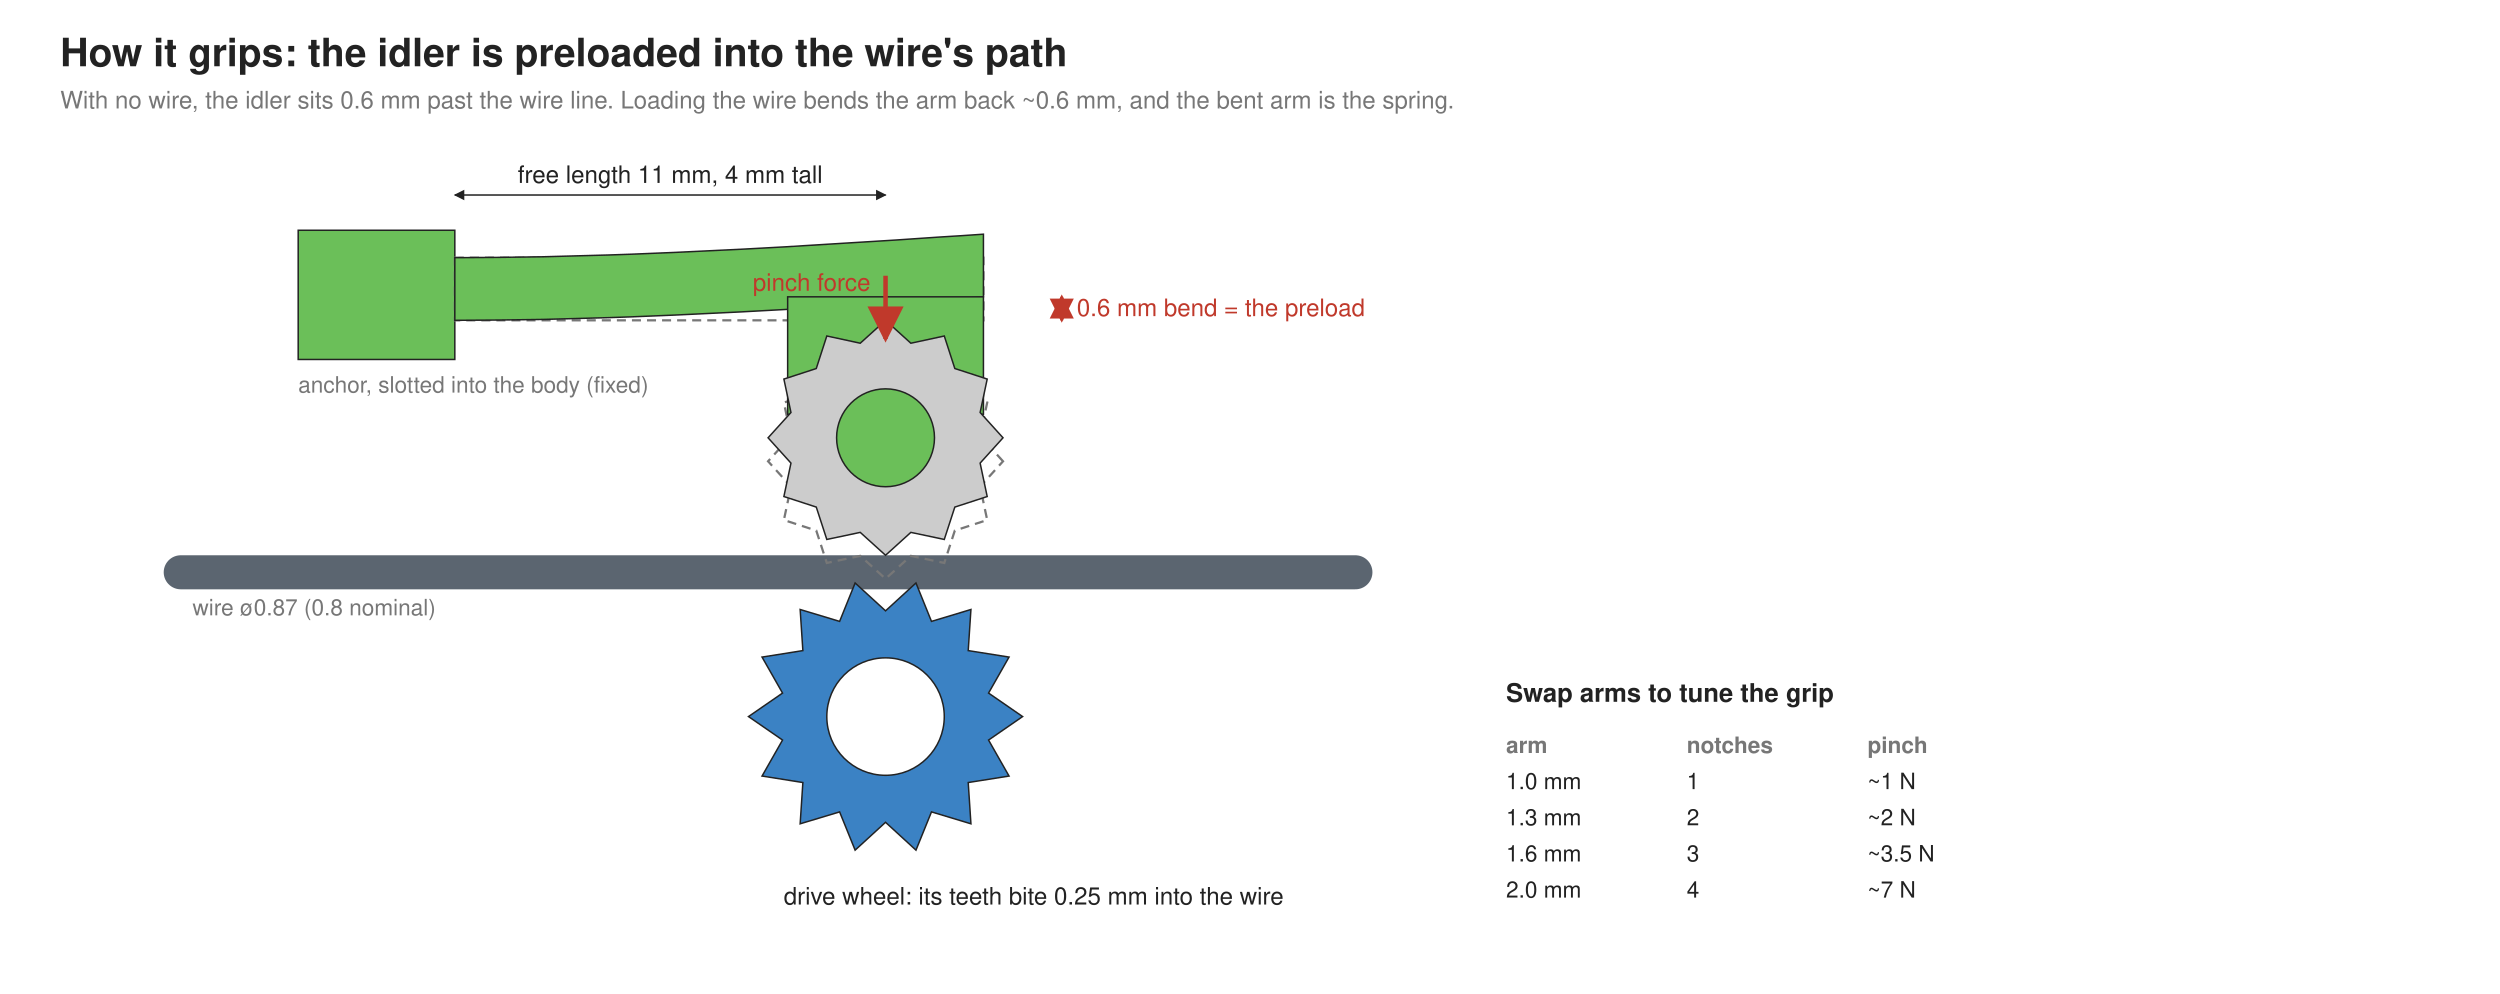
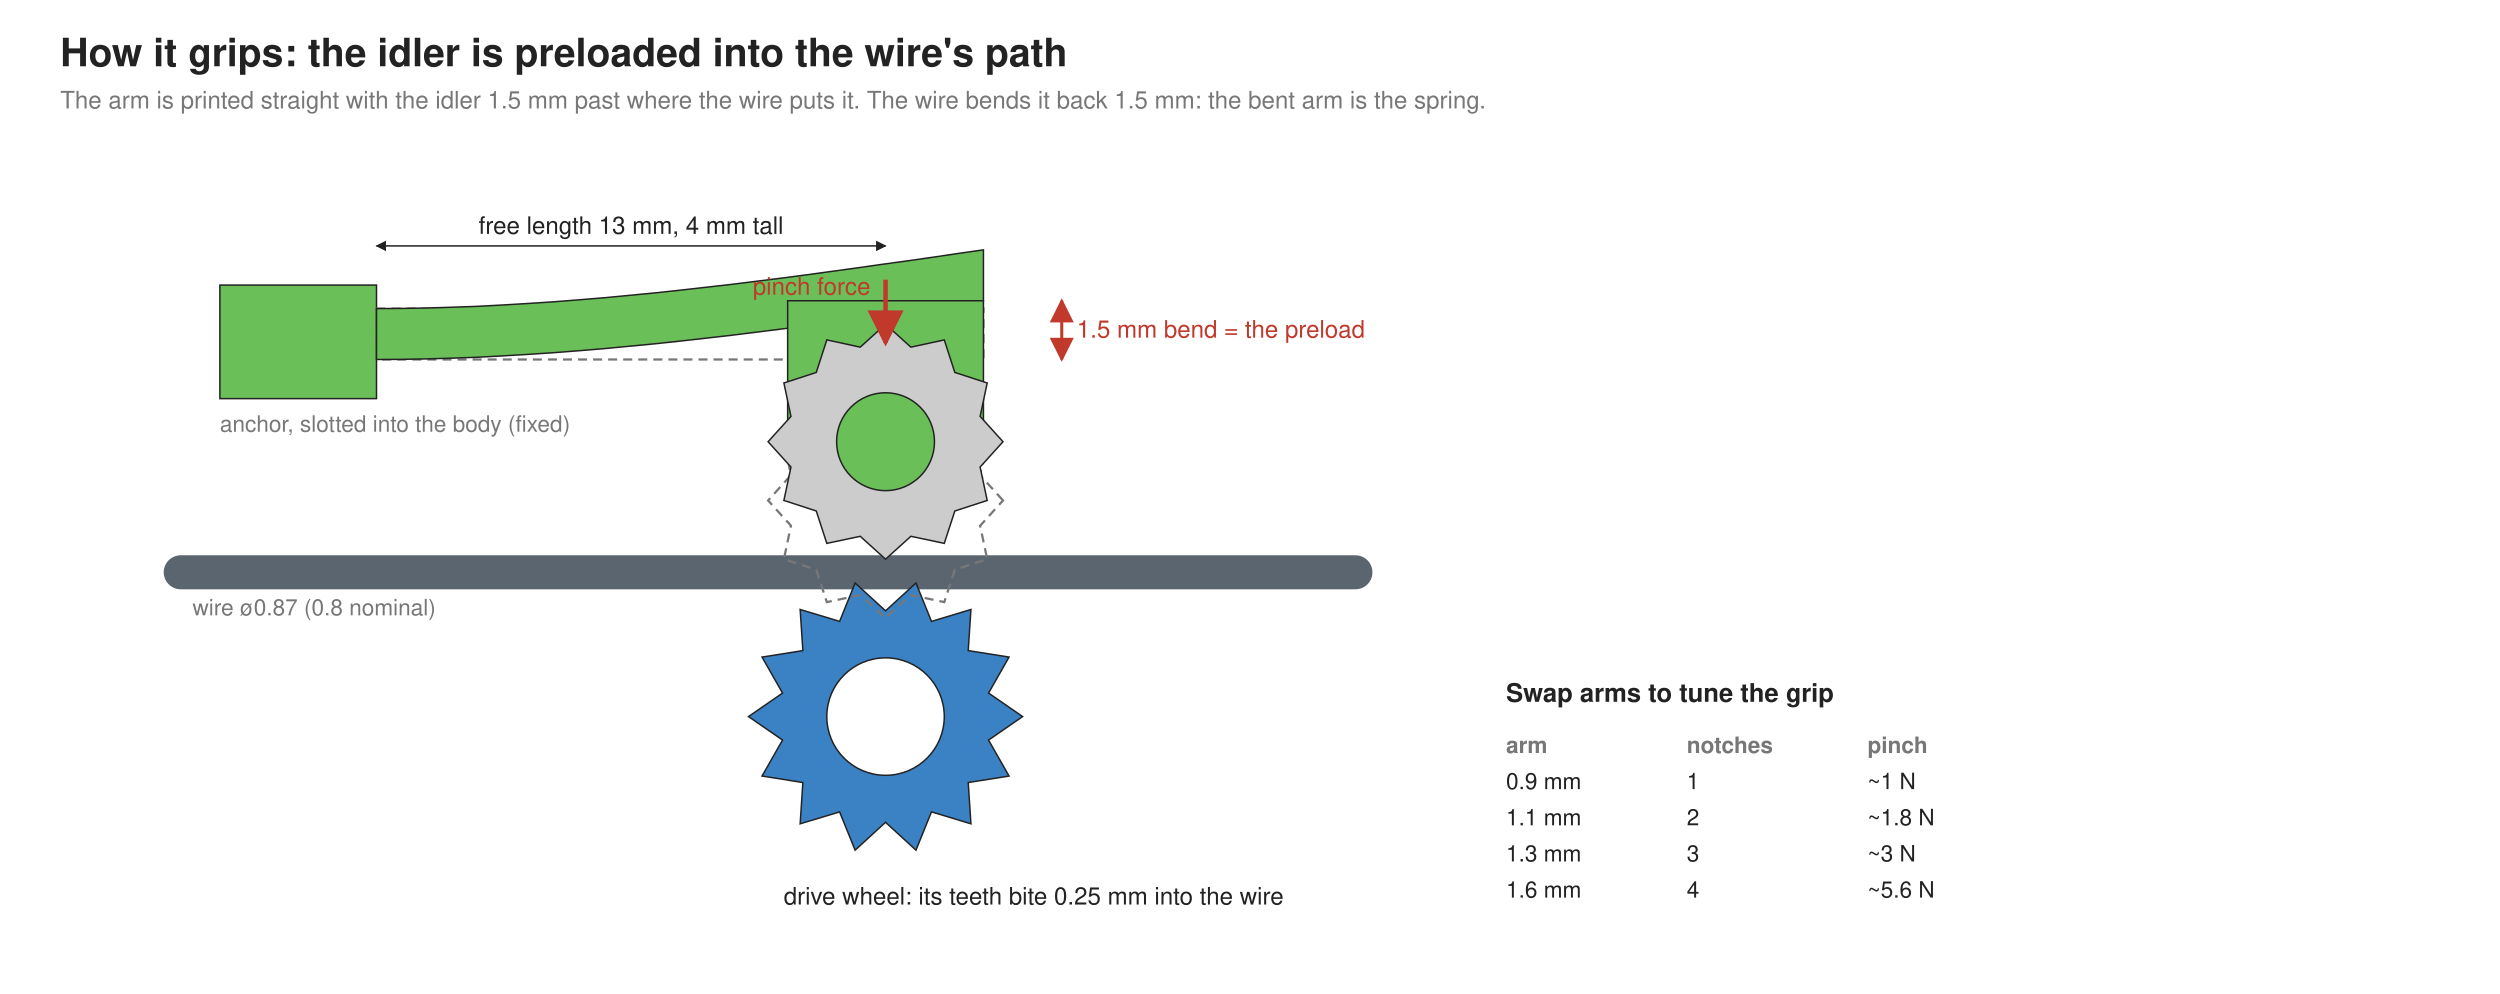
<svg xmlns="http://www.w3.org/2000/svg" width="1660" height="660" viewBox="0 0 1660 660">
  <defs>
    <marker id="a" viewBox="0 0 10 10" refX="9" refY="5" markerWidth="7" markerHeight="7" orient="auto-start-reverse">
      <path d="M0,0 L10,5 L0,10 z" fill="#222" />
    </marker>
    <marker id="r" viewBox="0 0 10 10" refX="9" refY="5" markerWidth="8" markerHeight="8" orient="auto-start-reverse">
      <path d="M0,0 L10,5 L0,10 z" fill="#c0392b" />
    </marker>
  </defs>
  <rect width="1660" height="660" fill="white" />
  <text x="40" y="44" font-family="Helvetica, Arial, sans-serif" font-size="26" font-weight="bold" fill="#222">How it grips: the idler is preloaded into the wire's path</text>
-   <text x="40" y="72" font-family="Helvetica, Arial, sans-serif" font-size="16" fill="#777">With no wire, the idler sits 0.6 mm past the wire line. Loading the wire bends the arm back ~0.6 mm, and the bent arm is the spring.</text>
+   <text x="40" y="72" font-family="Helvetica, Arial, sans-serif" font-size="16" fill="#777">The arm is printed straight with the idler 1.5 mm past where the wire puts it. The wire bends it back 1.5 mm: the bent arm is the spring.</text>
  <line x1="120" y1="380" x2="900" y2="380" stroke="#5b6570" stroke-width="22.6" stroke-linecap="round" />
  <text x="127.8" y="408.6" font-family="Helvetica, Arial, sans-serif" font-size="15" fill="#777">wire ø0.87 (0.8 nominal)</text>
  <polygon points="679.0,475.8 656.4,460.2 670.0,436.3 642.9,432.0 644.7,404.7 618.5,412.6 608.2,387.1 588.0,405.6 567.8,387.1 557.5,412.6 531.3,404.7 533.1,432.0 506.0,436.3 519.6,460.2 497.0,475.8 519.6,491.4 506.0,515.3 533.1,519.6 531.3,547.0 557.5,539.1 567.8,564.5 588.0,546.0 608.2,564.5 618.5,539.1 644.7,547.0 642.9,519.6 670.0,515.3 656.4,491.4" fill="#3b82c4" stroke="#222" />
  <circle cx="588" cy="475.81" r="39.0" fill="white" stroke="#222" />
-   <rect x="198" y="152.89" width="104" height="85.8" fill="#6bbf59" stroke="#222" />
-   <text x="198" y="260.69" font-family="Helvetica, Arial, sans-serif" font-size="15" fill="#777">anchor, slotted into the body (fixed)</text>
-   <polygon points="302.0,171.1 316.6,171.1 331.2,171.1 345.9,171.1 360.5,171.1 375.1,171.1 389.8,171.1 404.4,171.1 419.0,171.1 433.6,171.1 448.2,171.1 462.9,171.1 477.5,171.1 492.1,171.1 506.8,171.1 521.4,171.1 536.0,171.1 550.6,171.1 565.2,171.1 579.9,171.1 594.5,171.1 609.1,171.1 623.8,171.1 638.4,171.1 653.0,171.1 653.0,212.7 638.4,212.7 623.8,212.7 609.1,212.7 594.5,212.7 579.9,212.7 565.2,212.7 550.6,212.7 536.0,212.7 521.4,212.7 506.8,212.7 492.1,212.7 477.5,212.7 462.9,212.7 448.2,212.7 433.6,212.7 419.0,212.7 404.4,212.7 389.8,212.7 375.1,212.7 360.5,212.7 345.9,212.7 331.2,212.7 316.6,212.7 302.0,212.7" fill="none" stroke="#777" stroke-width="1.5" stroke-dasharray="6 4" />
-   <polygon points="302.0,171.1 316.6,171.0 331.2,170.9 345.9,170.7 360.5,170.5 375.1,170.1 389.8,169.7 404.4,169.3 419.0,168.8 433.6,168.2 448.2,167.6 462.9,166.9 477.5,166.2 492.1,165.5 506.8,164.7 521.4,163.9 536.0,163.0 550.6,162.1 565.2,161.2 579.9,160.3 594.5,159.4 609.1,158.4 623.8,157.4 638.4,156.5 653.0,155.5 653.0,197.1 638.4,198.1 623.8,199.0 609.1,200.0 594.5,201.0 579.9,201.9 565.2,202.8 550.6,203.7 536.0,204.6 521.4,205.5 506.8,206.3 492.1,207.1 477.5,207.8 462.9,208.5 448.2,209.2 433.6,209.8 419.0,210.4 404.4,210.9 389.8,211.3 375.1,211.7 360.5,212.1 345.9,212.3 331.2,212.5 316.6,212.6 302.0,212.7" fill="#6bbf59" stroke="#222" />
-   <polygon points="666.0,306.3 650.8,289.5 655.5,267.3 634.0,260.3 627.0,238.7 604.8,243.5 588.0,228.3 571.2,243.5 549.0,238.7 542.0,260.3 520.5,267.3 525.2,289.5 510.0,306.3 525.2,323.1 520.5,345.3 542.0,352.3 549.0,373.8 571.2,369.1 588.0,384.3 604.8,369.1 627.0,373.8 634.0,352.3 655.5,345.3 650.8,323.1" fill="none" stroke="#777" stroke-width="1.5" stroke-dasharray="6 4" />
-   <rect x="523.0" y="197.09" width="130" height="78" fill="#6bbf59" stroke="#222" />
-   <polygon points="666.0,290.7 650.8,273.9 655.5,251.7 634.0,244.7 627.0,223.1 604.8,227.9 588.0,212.7 571.2,227.9 549.0,223.1 542.0,244.7 520.5,251.7 525.2,273.9 510.0,290.7 525.2,307.5 520.5,329.7 542.0,336.7 549.0,358.2 571.2,353.5 588.0,368.7 604.8,353.5 627.0,358.2 634.0,336.7 655.5,329.7 650.8,307.5" fill="#cccccc" stroke="#222" />
-   <circle cx="588" cy="290.69" r="32.5" fill="#6bbf59" stroke="#222" />
-   <line x1="302" y1="129.49" x2="588" y2="129.49" stroke="#222" marker-start="url(#a)" marker-end="url(#a)" />
-   <text x="445.0" y="121.49" font-family="Helvetica, Arial, sans-serif" font-size="16" fill="#222" text-anchor="middle">free length 11 mm, 4 mm tall</text>
-   <line x1="705.0" y1="212.69" x2="705.0" y2="197.09" stroke="#c0392b" stroke-width="2" marker-start="url(#r)" marker-end="url(#r)" />
-   <text x="715.0" y="209.89" font-family="Helvetica, Arial, sans-serif" font-size="16" fill="#c0392b">0.6 mm bend = the preload</text>
-   <line x1="588" y1="183.09" x2="588" y2="225.09" stroke="#c0392b" stroke-width="3" marker-end="url(#r)" />
-   <text x="578" y="193.09" font-family="Helvetica, Arial, sans-serif" font-size="16" fill="#c0392b" text-anchor="end">pinch force</text>
+   <rect x="146" y="189.29" width="104" height="75.4" fill="#6bbf59" stroke="#222" />
+   <text x="146" y="286.69" font-family="Helvetica, Arial, sans-serif" font-size="15" fill="#777">anchor, slotted into the body (fixed)</text>
+   <polygon points="250.0,204.9 266.8,204.9 283.6,204.9 300.4,204.9 317.2,204.9 334.0,204.9 350.8,204.9 367.5,204.9 384.3,204.9 401.1,204.9 417.9,204.9 434.7,204.9 451.5,204.9 468.3,204.9 485.1,204.9 501.9,204.9 518.7,204.9 535.5,204.9 552.2,204.9 569.0,204.9 585.8,204.9 602.6,204.9 619.4,204.9 636.2,204.9 653.0,204.9 653.0,238.7 636.2,238.7 619.4,238.7 602.6,238.7 585.8,238.7 569.0,238.7 552.2,238.7 535.5,238.7 518.7,238.7 501.9,238.7 485.1,238.7 468.3,238.7 451.5,238.7 434.7,238.7 417.9,238.7 401.1,238.7 384.3,238.7 367.5,238.7 350.8,238.7 334.0,238.7 317.2,238.7 300.4,238.7 283.6,238.7 266.8,238.7 250.0,238.7" fill="none" stroke="#777" stroke-width="1.5" stroke-dasharray="6 4" />
+   <polygon points="250.0,204.9 266.8,204.8 283.6,204.5 300.4,204.0 317.2,203.4 334.0,202.5 350.8,201.5 367.5,200.4 384.3,199.1 401.1,197.7 417.9,196.1 434.7,194.5 451.5,192.7 468.3,190.8 485.1,188.9 501.9,186.8 518.7,184.7 535.5,182.5 552.2,180.2 569.0,177.9 585.8,175.5 602.6,173.2 619.4,170.8 636.2,168.3 653.0,165.9 653.0,199.7 636.2,202.1 619.4,204.6 602.6,207.0 585.8,209.3 569.0,211.7 552.2,214.0 535.5,216.3 518.7,218.5 501.9,220.6 485.1,222.7 468.3,224.6 451.5,226.5 434.7,228.3 417.9,229.9 401.1,231.5 384.3,232.9 367.5,234.2 350.8,235.3 334.0,236.3 317.2,237.2 300.4,237.8 283.6,238.3 266.8,238.6 250.0,238.7" fill="#6bbf59" stroke="#222" />
+   <polygon points="666.0,332.3 650.8,315.5 655.5,293.3 634.0,286.3 627.0,264.7 604.8,269.5 588.0,254.3 571.2,269.5 549.0,264.7 542.0,286.3 520.5,293.3 525.2,315.5 510.0,332.3 525.2,349.1 520.5,371.3 542.0,378.3 549.0,399.8 571.2,395.1 588.0,410.3 604.8,395.1 627.0,399.8 634.0,378.3 655.5,371.3 650.8,349.1" fill="none" stroke="#777" stroke-width="1.5" stroke-dasharray="6 4" />
+   <rect x="523.0" y="199.69" width="130" height="93.6" fill="#6bbf59" stroke="#222" />
+   <polygon points="666.0,293.3 650.8,276.5 655.5,254.3 634.0,247.3 627.0,225.7 604.8,230.5 588.0,215.3 571.2,230.5 549.0,225.7 542.0,247.3 520.5,254.3 525.2,276.5 510.0,293.3 525.2,310.1 520.5,332.3 542.0,339.3 549.0,360.8 571.2,356.1 588.0,371.3 604.8,356.1 627.0,360.8 634.0,339.3 655.5,332.3 650.8,310.1" fill="#cccccc" stroke="#222" />
+   <circle cx="588" cy="293.29" r="32.5" fill="#6bbf59" stroke="#222" />
+   <line x1="250" y1="163.29" x2="588" y2="163.29" stroke="#222" marker-start="url(#a)" marker-end="url(#a)" />
+   <text x="419.0" y="155.29" font-family="Helvetica, Arial, sans-serif" font-size="16" fill="#222" text-anchor="middle">free length 13 mm, 4 mm tall</text>
+   <line x1="705.0" y1="238.69" x2="705.0" y2="199.69" stroke="#c0392b" stroke-width="2" marker-start="url(#r)" marker-end="url(#r)" />
+   <text x="715.0" y="224.19" font-family="Helvetica, Arial, sans-serif" font-size="16" fill="#c0392b">1.5 mm bend = the preload</text>
+   <line x1="588" y1="185.69" x2="588" y2="227.69" stroke="#c0392b" stroke-width="3" marker-end="url(#r)" />
+   <text x="578" y="195.69" font-family="Helvetica, Arial, sans-serif" font-size="16" fill="#c0392b" text-anchor="end">pinch force</text>
  <text x="520.4" y="600.61" font-family="Helvetica, Arial, sans-serif" font-size="16" fill="#222">drive wheel: its teeth bite 0.25 mm into the wire</text>
  <text x="1000" y="466" font-family="Helvetica, Arial, sans-serif" font-size="17" font-weight="bold" fill="#222">Swap arms to tune the grip</text>
  <text x="1000" y="500" font-family="Helvetica, Arial, sans-serif" font-size="15" fill="#777" font-weight="bold">arm</text>
  <text x="1120" y="500" font-family="Helvetica, Arial, sans-serif" font-size="15" fill="#777" font-weight="bold">notches</text>
  <text x="1240" y="500" font-family="Helvetica, Arial, sans-serif" font-size="15" fill="#777" font-weight="bold">pinch</text>
-   <text x="1000" y="524" font-family="Helvetica, Arial, sans-serif" font-size="15" fill="#222">1.0 mm</text>
+   <text x="1000" y="524" font-family="Helvetica, Arial, sans-serif" font-size="15" fill="#222">0.9 mm</text>
  <text x="1120" y="524" font-family="Helvetica, Arial, sans-serif" font-size="15" fill="#222">1</text>
  <text x="1240" y="524" font-family="Helvetica, Arial, sans-serif" font-size="15" fill="#222">~1 N</text>
-   <text x="1000" y="548" font-family="Helvetica, Arial, sans-serif" font-size="15" fill="#222">1.3 mm</text>
+   <text x="1000" y="548" font-family="Helvetica, Arial, sans-serif" font-size="15" fill="#222">1.1 mm</text>
  <text x="1120" y="548" font-family="Helvetica, Arial, sans-serif" font-size="15" fill="#222">2</text>
-   <text x="1240" y="548" font-family="Helvetica, Arial, sans-serif" font-size="15" fill="#222">~2 N</text>
-   <text x="1000" y="572" font-family="Helvetica, Arial, sans-serif" font-size="15" fill="#222">1.6 mm</text>
+   <text x="1240" y="548" font-family="Helvetica, Arial, sans-serif" font-size="15" fill="#222">~1.8 N</text>
+   <text x="1000" y="572" font-family="Helvetica, Arial, sans-serif" font-size="15" fill="#222">1.3 mm</text>
  <text x="1120" y="572" font-family="Helvetica, Arial, sans-serif" font-size="15" fill="#222">3</text>
-   <text x="1240" y="572" font-family="Helvetica, Arial, sans-serif" font-size="15" fill="#222">~3.5 N</text>
-   <text x="1000" y="596" font-family="Helvetica, Arial, sans-serif" font-size="15" fill="#222">2.0 mm</text>
+   <text x="1240" y="572" font-family="Helvetica, Arial, sans-serif" font-size="15" fill="#222">~3 N</text>
+   <text x="1000" y="596" font-family="Helvetica, Arial, sans-serif" font-size="15" fill="#222">1.6 mm</text>
  <text x="1120" y="596" font-family="Helvetica, Arial, sans-serif" font-size="15" fill="#222">4</text>
-   <text x="1240" y="596" font-family="Helvetica, Arial, sans-serif" font-size="15" fill="#222">~7 N</text>
+   <text x="1240" y="596" font-family="Helvetica, Arial, sans-serif" font-size="15" fill="#222">~5.6 N</text>
</svg>
